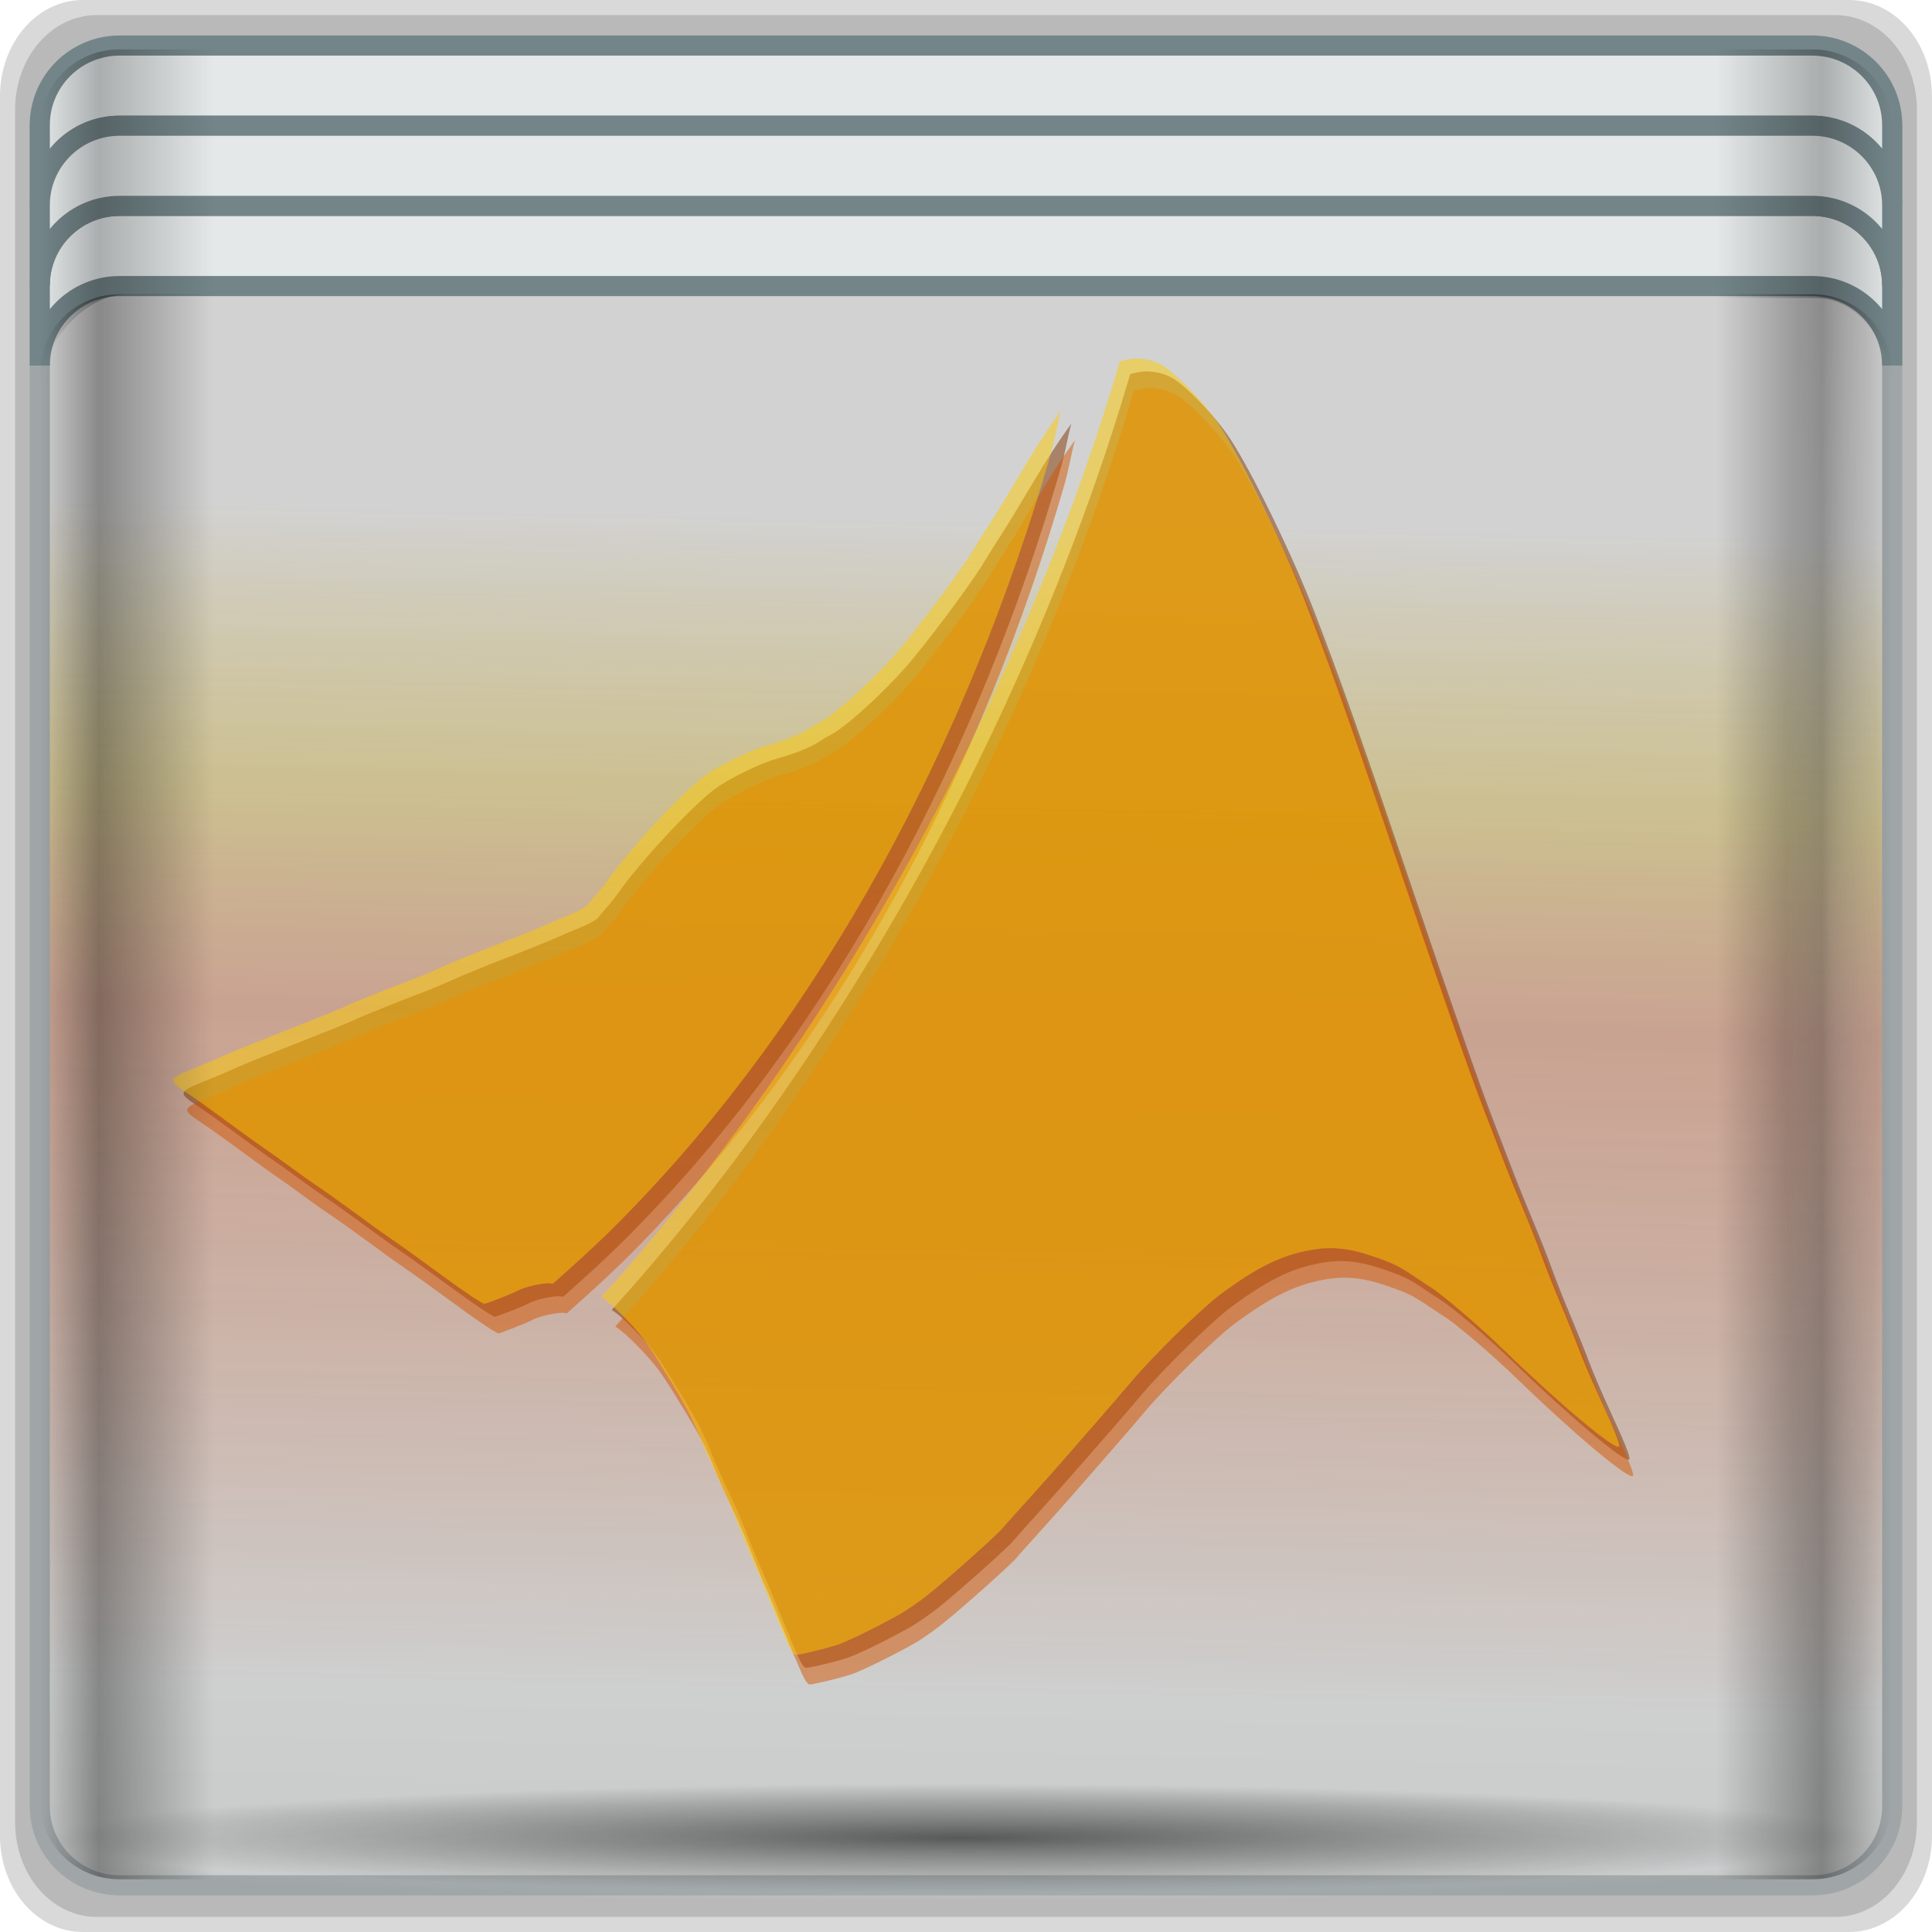
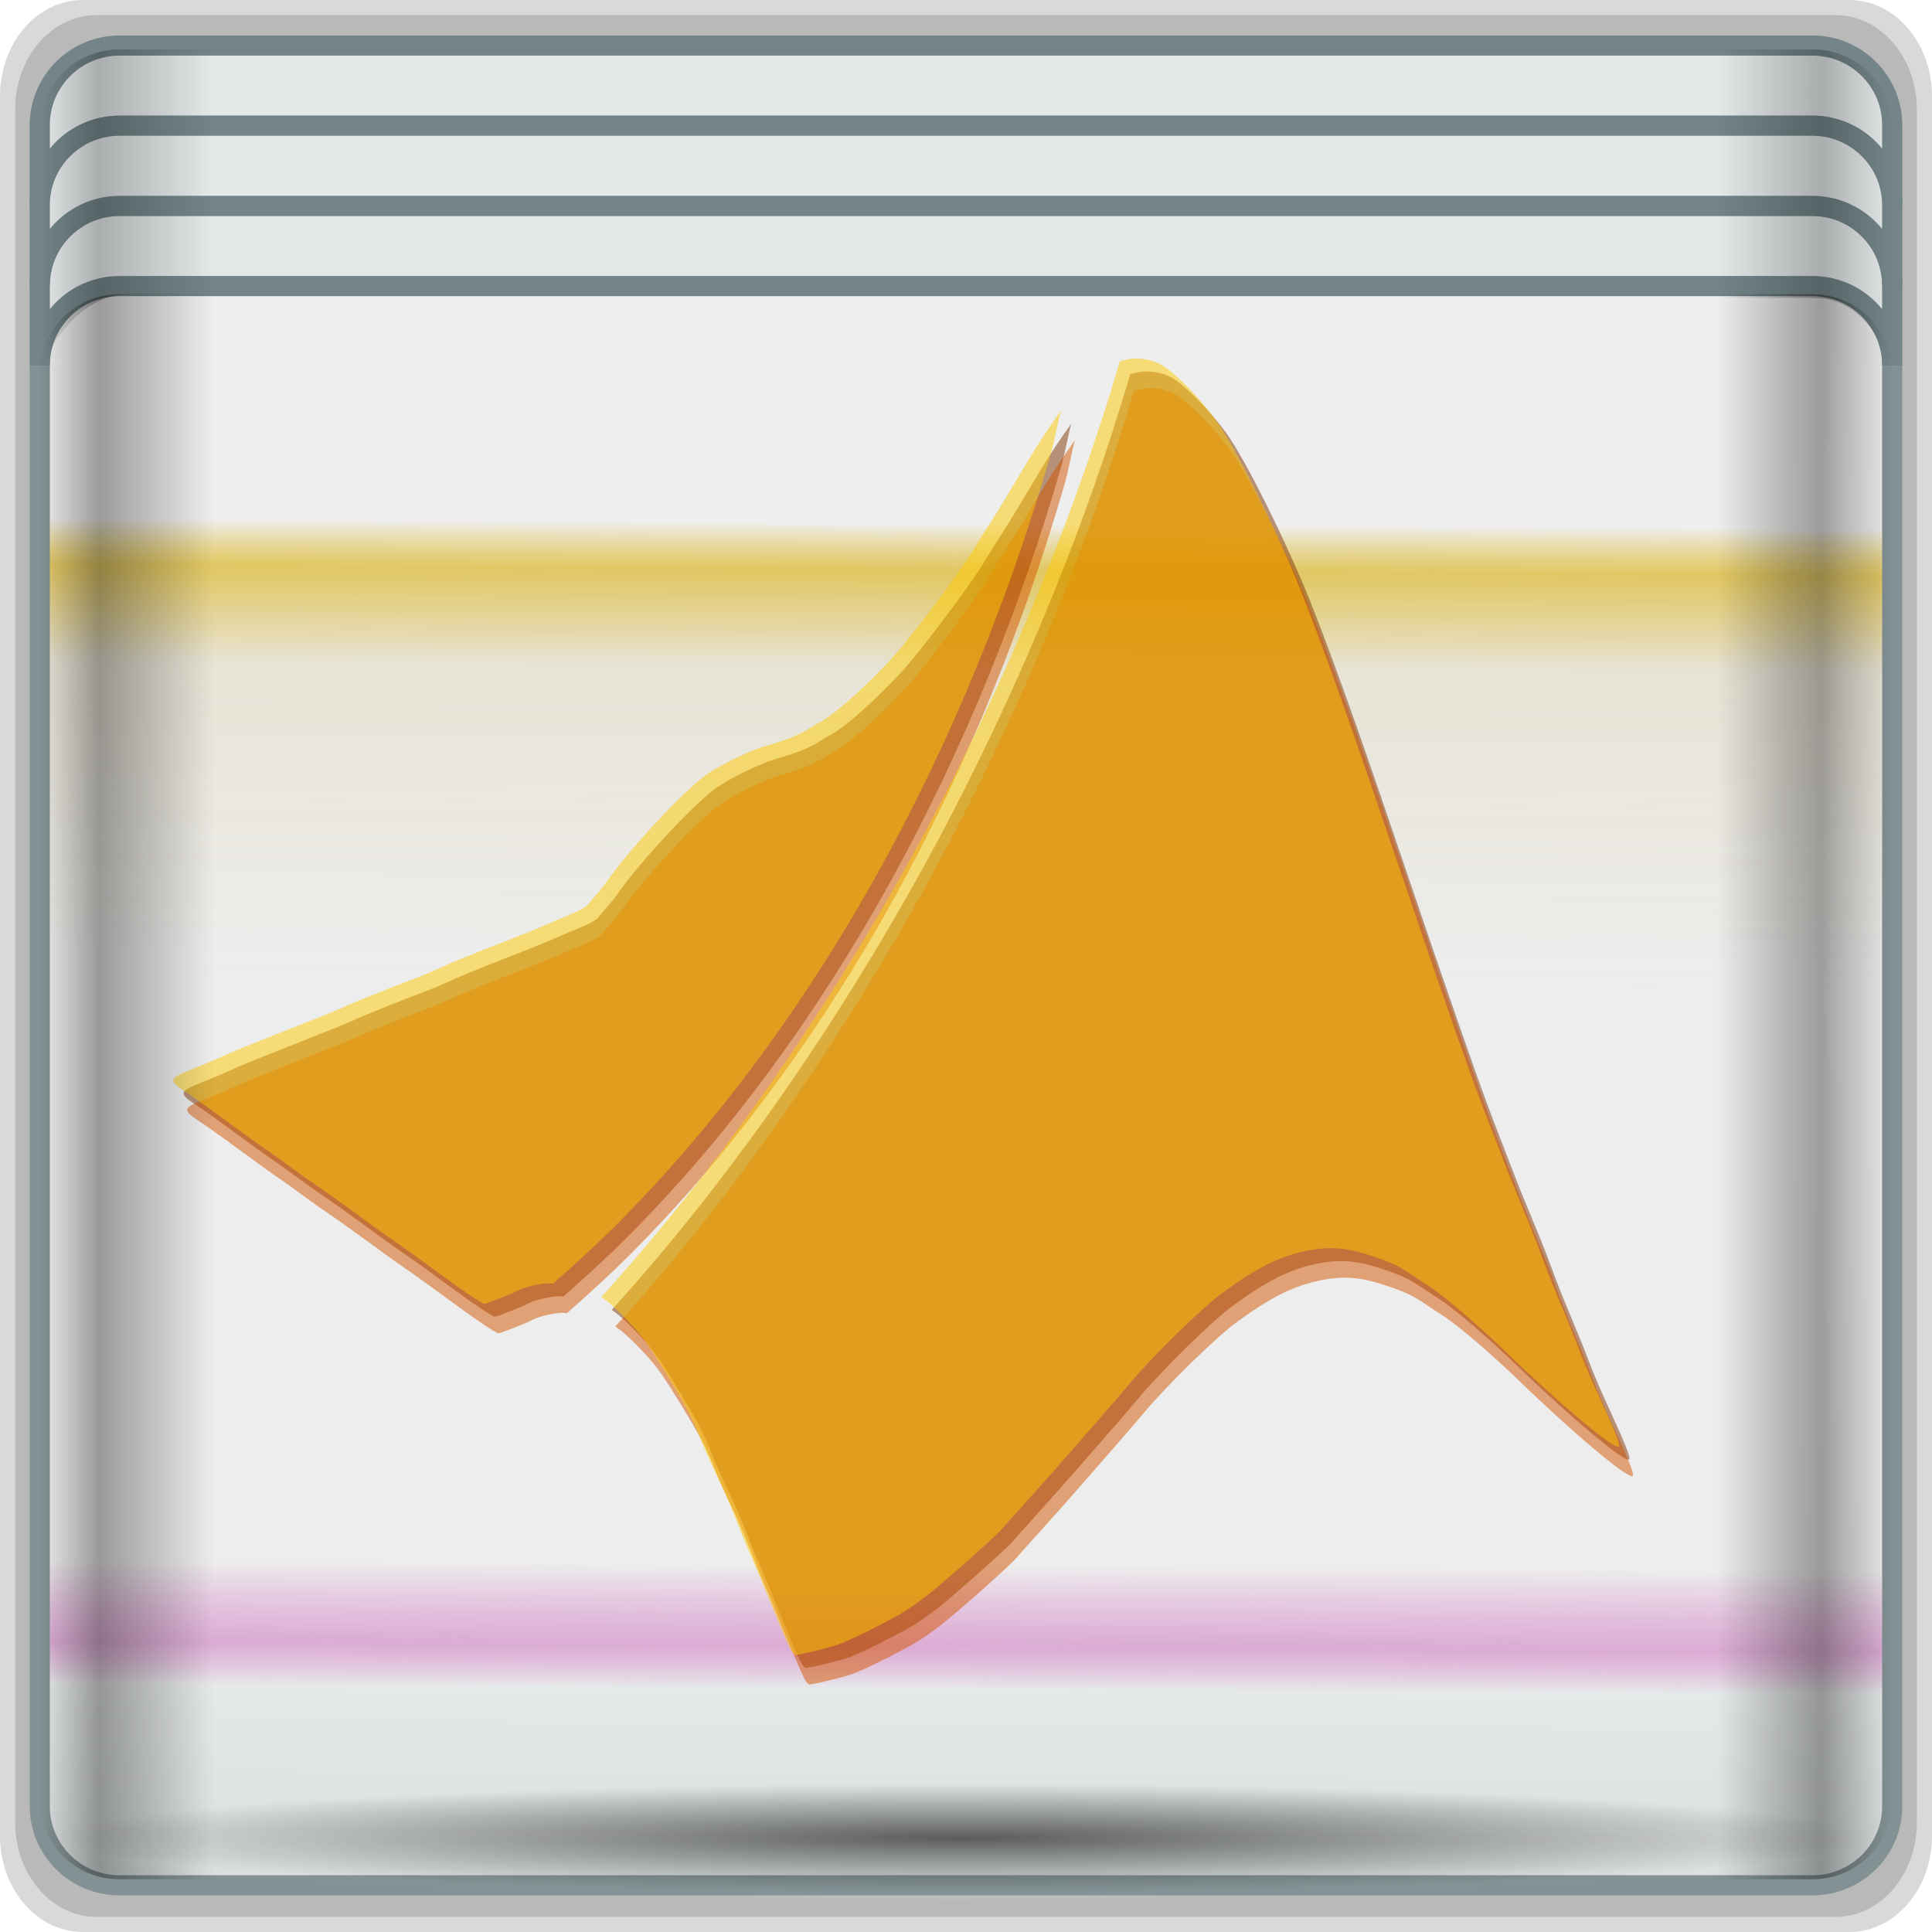
<svg xmlns="http://www.w3.org/2000/svg" xmlns:xlink="http://www.w3.org/1999/xlink" width="96" height="96" id="svg6391" version="1.1">
  <defs id="defs6393">
    <linearGradient id="linearGradient4009">
      <stop style="stop-color:#e3e9e9;stop-opacity:1;" offset="0" id="stop4011" />
      <stop id="stop4019" offset="0.128" style="stop-color:#f4f8f8;stop-opacity:1;" />
-       <stop style="stop-color:#ff5b12;stop-opacity:0.655" offset="0.553" id="stop4013" />
-       <stop style="stop-color:#ffd124;stop-opacity:0.766" offset="0.689" id="stop4015" />
+       <stop style="stop-color:#ff9ff0;stop-opacity:0.655" offset="0.155" id="stop4013" />
+       <stop id="stop1051" offset="0.206" style="stop-color:#ffffff;stop-opacity:0.969" />
+       <stop id="stop1049" offset="0.572" style="stop-color:#ffffff;stop-opacity:0.986" />
+       <stop style="stop-color:#fff9e5;stop-opacity:0.871" offset="0.777" id="stop1053" />
+       <stop style="stop-color:#ffd124;stop-opacity:0.766" offset="0.838" id="stop4015" />
      <stop id="stop4021" offset="0.868" style="stop-color:#ffffff;stop-opacity:1" />
      <stop style="stop-color:#ffffff;stop-opacity:1;" offset="1" id="stop4017" />
    </linearGradient>
    <linearGradient id="linearGradient943">
      <stop id="stop945" offset="0" style="stop-color:#e9871d;stop-opacity:1" />
      <stop id="stop947" offset="1" style="stop-color:#fcd250;stop-opacity:1" />
    </linearGradient>
    <style type="text/css" id="style874">
    .fil0 {fill:#1F1A17}
   </style>
    <linearGradient gradientUnits="userSpaceOnUse" y2="1007.411" x2="25.388" y1="1049.505" x1="25.388" id="linearGradient7270" xlink:href="#linearGradient943" gradientTransform="translate(456,-398.8571)" />
    <style id="style874-7-0" type="text/css">
    .fil0 {fill:#1F1A17}
   </style>
    <style id="style1246-8-2" type="text/css"> .fil0 {fill:#1F1A17} </style>
    <style id="style1115-0-9" type="text/css"> .fil0 {fill:#1F1A17} </style>
    <style type="text/css" id="style1246-7-7"> .fil0 {fill:#1F1A17} </style>
    <style type="text/css" id="style1115-2-1"> .fil0 {fill:#1F1A17} </style>
    <style id="style1246-4-4" type="text/css"> .fil0 {fill:#1F1A17} </style>
    <style id="style1115-1-6" type="text/css"> .fil0 {fill:#1F1A17} </style>
    <style type="text/css" id="style1246-86"> .fil0 {fill:#1F1A17} </style>
    <style type="text/css" id="style1115-6"> .fil0 {fill:#1F1A17} </style>
    <style type="text/css" id="style874-8">
    .fil0 {fill:#1F1A17}
   </style>
    <style id="style874-7" type="text/css">
    .fil0 {fill:#1F1A17}
   </style>
    <style id="style1246-8" type="text/css"> .fil0 {fill:#1F1A17} </style>
    <style id="style1115-0" type="text/css"> .fil0 {fill:#1F1A17} </style>
    <style type="text/css" id="style1246-7"> .fil0 {fill:#1F1A17} </style>
    <style type="text/css" id="style1115-2"> .fil0 {fill:#1F1A17} </style>
    <style id="style1246-4" type="text/css"> .fil0 {fill:#1F1A17} </style>
    <style id="style1115-1" type="text/css"> .fil0 {fill:#1F1A17} </style>
    <style type="text/css" id="style1246"> .fil0 {fill:#1F1A17} </style>
    <style type="text/css" id="style1115"> .fil0 {fill:#1F1A17} </style>
    <style type="text/css" id="style874-6">
    .fil0 {fill:#1F1A17}
   </style>
    <filter id="filter3457-4" color-interpolation-filters="sRGB" height="1.275" width="2.867" y="-0.138" x="-0.933">
      <feGaussianBlur id="feGaussianBlur3459-4" stdDeviation="0.928" />
    </filter>
    <filter id="filter3451-6" color-interpolation-filters="sRGB" height="1.271" width="3.07" y="-0.136" x="-1.035">
      <feGaussianBlur id="feGaussianBlur3453-7" stdDeviation="0.95" />
    </filter>
    <linearGradient id="linearGradient3439-1">
      <stop offset="0" style="stop-color:#3d3d3d;stop-opacity:1" id="stop3441-7" />
      <stop offset="1" style="stop-color:#ffffff;stop-opacity:1" id="stop3443-5" />
    </linearGradient>
    <linearGradient y2="106" x2="139.031" y1="106" x1="137" spreadMethod="repeat" gradientUnits="userSpaceOnUse" id="linearGradient5098" xlink:href="#linearGradient3439-1" />
    <linearGradient id="linearGradient3656">
      <stop offset="0" style="stop-color:#ffffff;stop-opacity:1" id="stop3658" />
      <stop offset="0.7" style="stop-color:#ffffff;stop-opacity:0.498" id="stop3660" />
      <stop offset="1" style="stop-color:#ffffff;stop-opacity:0" id="stop3662" />
    </linearGradient>
    <linearGradient y2="98.951" x2="148.958" y1="98.951" x1="142.958" spreadMethod="reflect" gradientTransform="translate(0.04225159,12.54944)" gradientUnits="userSpaceOnUse" id="linearGradient5096" xlink:href="#linearGradient3355-0" />
    <linearGradient id="linearGradient3647">
      <stop offset="0" style="stop-color:#000000;stop-opacity:1" id="stop3649" />
      <stop offset="0.7" style="stop-color:#000000;stop-opacity:0.498" id="stop3651" />
      <stop offset="1" style="stop-color:#000000;stop-opacity:0" id="stop3653" />
    </linearGradient>
    <linearGradient y2="98.951" x2="148.958" y1="98.951" x1="142.958" spreadMethod="reflect" gradientTransform="translate(0.04225159,11.54944)" gradientUnits="userSpaceOnUse" id="linearGradient5094" xlink:href="#linearGradient3339-2" />
    <linearGradient id="linearGradient3638">
      <stop offset="0" style="stop-color:#ffffff;stop-opacity:1" id="stop3640" />
      <stop offset="0.7" style="stop-color:#ffffff;stop-opacity:0.498" id="stop3642" />
      <stop offset="1" style="stop-color:#ffffff;stop-opacity:0" id="stop3644" />
    </linearGradient>
    <linearGradient y2="98.951" x2="148.958" y1="98.951" x1="142.958" spreadMethod="reflect" gradientTransform="translate(0.04225159,10.54944)" gradientUnits="userSpaceOnUse" id="linearGradient5092" xlink:href="#linearGradient3355-0" />
    <linearGradient id="linearGradient3629">
      <stop offset="0" style="stop-color:#000000;stop-opacity:1" id="stop3631" />
      <stop offset="0.7" style="stop-color:#000000;stop-opacity:0.498" id="stop3633" />
      <stop offset="1" style="stop-color:#000000;stop-opacity:0" id="stop3635" />
    </linearGradient>
    <linearGradient y2="98.951" x2="148.958" y1="98.951" x1="142.958" spreadMethod="reflect" gradientTransform="translate(0.04225159,9.549439)" gradientUnits="userSpaceOnUse" id="linearGradient5090" xlink:href="#linearGradient3339-2" />
    <linearGradient id="linearGradient3620">
      <stop offset="0" style="stop-color:#ffffff;stop-opacity:1" id="stop3622" />
      <stop offset="0.7" style="stop-color:#ffffff;stop-opacity:0.498" id="stop3624" />
      <stop offset="1" style="stop-color:#ffffff;stop-opacity:0" id="stop3626" />
    </linearGradient>
    <linearGradient y2="98.951" x2="148.958" y1="98.951" x1="142.958" spreadMethod="reflect" gradientTransform="translate(0.04225159,4.549439)" gradientUnits="userSpaceOnUse" id="linearGradient5088" xlink:href="#linearGradient3355-0" />
    <linearGradient id="linearGradient3611">
      <stop offset="0" style="stop-color:#000000;stop-opacity:1" id="stop3613" />
      <stop offset="0.7" style="stop-color:#000000;stop-opacity:0.498" id="stop3615" />
      <stop offset="1" style="stop-color:#000000;stop-opacity:0" id="stop3617" />
    </linearGradient>
    <linearGradient y2="98.951" x2="148.958" y1="98.951" x1="142.958" spreadMethod="reflect" gradientTransform="translate(0.04225159,3.549439)" gradientUnits="userSpaceOnUse" id="linearGradient5086" xlink:href="#linearGradient3339-2" />
    <linearGradient id="linearGradient3355-0">
      <stop offset="0" style="stop-color:#ffffff;stop-opacity:1" id="stop3357-2" />
      <stop offset="0.7" style="stop-color:#ffffff;stop-opacity:0.498" id="stop3359-3" />
      <stop offset="1" style="stop-color:#ffffff;stop-opacity:0" id="stop3361-2" />
    </linearGradient>
    <linearGradient y2="98.951" x2="148.958" y1="98.951" x1="142.958" spreadMethod="reflect" gradientTransform="translate(0.04225159,2.549439)" gradientUnits="userSpaceOnUse" id="linearGradient5084" xlink:href="#linearGradient3355-0" />
    <linearGradient id="linearGradient3597">
      <stop offset="0" style="stop-color:#000000;stop-opacity:1" id="stop3599" />
      <stop offset="0.7" style="stop-color:#000000;stop-opacity:0.498" id="stop3601" />
      <stop offset="1" style="stop-color:#000000;stop-opacity:0" id="stop3603" />
    </linearGradient>
    <linearGradient y2="98.951" x2="148.958" y1="98.951" x1="142.958" spreadMethod="reflect" gradientTransform="translate(0.04225159,1.549439)" gradientUnits="userSpaceOnUse" id="linearGradient5082" xlink:href="#linearGradient3339-2" />
    <linearGradient id="linearGradient3461-9">
      <stop offset="0" style="stop-color:#444542;stop-opacity:1" id="stop3463-4" />
      <stop offset="1" style="stop-color:#71746e;stop-opacity:1" id="stop3465-7" />
    </linearGradient>
    <linearGradient y2="106" x2="150" y1="106" x1="136" gradientUnits="userSpaceOnUse" id="linearGradient5080" xlink:href="#linearGradient3461-9" />
    <linearGradient id="linearGradient3401-7">
      <stop offset="0" style="stop-color:#404040;stop-opacity:1" id="stop3403-8" />
      <stop offset="0.2" style="stop-color:#808080;stop-opacity:1" id="stop3447-8" />
      <stop offset="0.7" style="stop-color:#efefef;stop-opacity:1" id="stop3410-7" />
      <stop offset="1" style="stop-color:#dcdcdc;stop-opacity:1" id="stop3405-0" />
    </linearGradient>
    <linearGradient y2="106" x2="150" y1="106" x1="136" gradientUnits="userSpaceOnUse" id="linearGradient5078" xlink:href="#linearGradient3401-7" />
    <filter id="filter3390-7" color-interpolation-filters="sRGB" height="1.299" width="2.22" y="-0.149" x="-0.61">
      <feGaussianBlur id="feGaussianBlur3392-3" stdDeviation="0.778" />
    </filter>
    <filter id="filter3382-9" color-interpolation-filters="sRGB" height="1.227" width="1.863" y="-0.114" x="-0.432">
      <feGaussianBlur id="feGaussianBlur3384-8" stdDeviation="0.739" />
    </filter>
    <linearGradient id="linearGradient3576">
      <stop offset="0" style="stop-color:#ffffff;stop-opacity:1" id="stop3578" />
      <stop offset="1" style="stop-color:#ffffff;stop-opacity:0" id="stop3580" />
    </linearGradient>
    <linearGradient y2="66" x2="146.076" y1="118.94" x1="146.106" gradientTransform="matrix(1,0,0,1.265352,-29.85843,-54.36417)" gradientUnits="userSpaceOnUse" id="linearGradient5076" xlink:href="#linearGradient5452-4" />
    <linearGradient id="linearGradient5452-4">
      <stop offset="0" style="stop-color:#ffffff;stop-opacity:1" id="stop5454-1" />
      <stop offset="1" style="stop-color:#ffffff;stop-opacity:0" id="stop5456-6" />
    </linearGradient>
    <linearGradient y2="66" x2="146.076" y1="118.94" x1="146.106" gradientTransform="matrix(1,0,0,1.265352,-23.73343,-54.36417)" gradientUnits="userSpaceOnUse" id="linearGradient5074" xlink:href="#linearGradient5452-4" />
    <linearGradient id="linearGradient3308-9">
      <stop offset="0" style="stop-color:#da8539;stop-opacity:1" id="stop3310-8" />
      <stop offset="1" style="stop-color:#fadfc7;stop-opacity:1" id="stop3312-9" />
    </linearGradient>
    <linearGradient y2="17.043" x2="148.995" y1="17.043" x1="136.988" gradientTransform="translate(-23.73343,0)" gradientUnits="userSpaceOnUse" id="linearGradient5072" xlink:href="#linearGradient3308-9" />
    <linearGradient id="linearGradient3394-6">
      <stop offset="0" style="stop-color:#000000;stop-opacity:1" id="stop3396-8" />
      <stop offset="0.5" style="stop-color:#7d7d7d;stop-opacity:1" id="stop3402-0" />
      <stop offset="1" style="stop-color:#000000;stop-opacity:1" id="stop3398-9" />
    </linearGradient>
    <linearGradient y2="4.922" x2="144.813" y1="4.922" x1="141.25" gradientTransform="translate(-23.73343,0)" gradientUnits="userSpaceOnUse" id="linearGradient5070" xlink:href="#linearGradient3394-6" />
    <linearGradient id="linearGradient3254-4">
      <stop offset="0" style="stop-color:#000000;stop-opacity:1" id="stop3256-9" />
      <stop offset="0.066" style="stop-color:#000000;stop-opacity:1" id="stop3266-8" />
      <stop offset="0.07" style="stop-color:#ad5f1b;stop-opacity:1" id="stop3264-3" />
      <stop offset="0.191" style="stop-color:#ad601a;stop-opacity:1" id="stop3268-1" />
      <stop offset="0.21" style="stop-color:#785800;stop-opacity:1" id="stop3262-3" />
      <stop offset="1" style="stop-color:#785700;stop-opacity:1" id="stop3258-8" />
    </linearGradient>
    <linearGradient y2="120.018" x2="143" y1="2.4000001e-06" x1="143" gradientTransform="translate(-23.73343,0)" gradientUnits="userSpaceOnUse" id="linearGradient5068" xlink:href="#linearGradient3254-4" />
    <linearGradient id="linearGradient3278-0">
      <stop offset="0" style="stop-color:#945a00;stop-opacity:1" id="stop3280-0" />
      <stop offset="0.25" style="stop-color:#e28e0a;stop-opacity:1" id="stop3290-9" />
      <stop offset="0.3" style="stop-color:#ffba14;stop-opacity:1" id="stop3286-5" />
      <stop offset="0.7" style="stop-color:#f3ac00;stop-opacity:1" id="stop3288-5" />
      <stop offset="0.75" style="stop-color:#ffd314;stop-opacity:1" id="stop3292-1" />
      <stop offset="1" style="stop-color:#ffed94;stop-opacity:1" id="stop3282-6" />
    </linearGradient>
    <linearGradient y2="60" x2="150" y1="60" x1="136" gradientTransform="translate(-23.73343,0)" gradientUnits="userSpaceOnUse" id="linearGradient5066" xlink:href="#linearGradient3278-0" />
    <linearGradient id="linearGradient3339-2">
      <stop offset="0" style="stop-color:#000000;stop-opacity:1" id="stop3341-8" />
      <stop offset="0.7" style="stop-color:#000000;stop-opacity:0.498" id="stop3347-1" />
      <stop offset="1" style="stop-color:#000000;stop-opacity:0" id="stop3343-5" />
    </linearGradient>
    <linearGradient y2="116.469" x2="148.531" y1="116.469" x1="137.406" gradientTransform="matrix(1.089382,0,0,1,-13.27594,0)" gradientUnits="userSpaceOnUse" id="linearGradient5064" xlink:href="#linearGradient3339-2" />
    <filter id="filter3509-7" color-interpolation-filters="sRGB" height="1.353" width="1.367" y="-0.177" x="-0.183">
      <feGaussianBlur id="feGaussianBlur3511-1" stdDeviation="0.659" />
    </filter>
    <filter id="filter3495-6" color-interpolation-filters="sRGB" height="1.333" width="1.857" y="-0.167" x="-0.429">
      <feGaussianBlur id="feGaussianBlur3497-5" stdDeviation="0.552" />
    </filter>
    <linearGradient id="linearGradient3485-8">
      <stop offset="0" style="stop-color:#e6605b;stop-opacity:1" id="stop3487-3" />
      <stop offset="1" style="stop-color:#f08682;stop-opacity:1" id="stop3489-2" />
    </linearGradient>
    <linearGradient y2="115.494" x2="149.53" y1="115.494" x1="136.414" gradientUnits="userSpaceOnUse" id="linearGradient5062" xlink:href="#linearGradient3485-8" />
    <radialGradient gradientUnits="userSpaceOnUse" gradientTransform="matrix(-0.665946,-0.746,1.576705,-1.407507,-11.83633,84.03178)" r="13.973" fy="30.133" fx="27.74" cy="30.133" cx="27.74" id="radialGradient4126" xlink:href="#linearGradient4120" />
    <radialGradient r="9.172" fy="36.633" fx="65.546" cy="36.633" cx="65.546" gradientTransform="matrix(1,0,0,0.8692227,0,4.790702)" gradientUnits="userSpaceOnUse" id="radialGradient7855" xlink:href="#linearGradient4279" />
    <linearGradient y2="11.141" x2="93.5" y1="11.141" x1="2.5" gradientTransform="matrix(1.011405,0,0,1.004493,19.20862,-10.22327)" gradientUnits="userSpaceOnUse" id="linearGradient7853" xlink:href="#linearGradient4160" />
    <radialGradient r="41.47" fy="55.411" fx="47.699" cy="55.411" cx="47.699" gradientTransform="matrix(1.089497,0,0,0.06510907,15.65856,77.74657)" gradientUnits="userSpaceOnUse" id="radialGradient7851" xlink:href="#linearGradient4348" />
    <linearGradient y2="22.252" x2="48.641" y1="22.252" x1="47.057" gradientTransform="matrix(1.012151,0,0,0.9957729,19.44561,22.15938)" gradientUnits="userSpaceOnUse" id="linearGradient7849" xlink:href="#linearGradient13484" />
    <linearGradient y2="54.297" x2="93.5" y1="54.297" x1="2.5" gradientTransform="matrix(1.011405,0,0,1.004493,19.20863,-10.51985)" gradientUnits="userSpaceOnUse" id="linearGradient7847" xlink:href="#linearGradient4160" />
    <radialGradient r="17.263" fy="10.819" fx="34.164" cy="10.819" cx="34.164" gradientTransform="matrix(0.00672567,-1.421942,1.803984,0.00819533,34.3199,78.34967)" gradientUnits="userSpaceOnUse" id="radialGradient7845" xlink:href="#linearGradient13492" />
    <radialGradient r="1.625" fy="21.099" fx="52.474" cy="21.099" cx="52.474" gradientTransform="matrix(2.618672,1.480931,-1.001313,1.770583,-63.81232,-93.96911)" gradientUnits="userSpaceOnUse" id="radialGradient7843" xlink:href="#linearGradient4535" />
    <radialGradient r="9.172" fy="36.633" fx="65.546" cy="36.633" cx="65.546" gradientTransform="matrix(1,0,0,0.8692227,0,4.790702)" gradientUnits="userSpaceOnUse" id="radialGradient7841" xlink:href="#linearGradient4279" />
    <radialGradient r="9.172" fy="36.633" fx="65.546" cy="36.633" cx="65.546" gradientTransform="matrix(1,0,0,0.8692227,0,4.790702)" gradientUnits="userSpaceOnUse" id="radialGradient7839" xlink:href="#linearGradient4279" />
    <linearGradient y2="39.685" x2="66.664" y1="18.621" x1="67.031" gradientTransform="matrix(1.026967,0,0,0.9741402,60.36696,-42.12989)" gradientUnits="userSpaceOnUse" id="linearGradient7837" xlink:href="#linearGradient4265" />
-     <linearGradient y2="17.045" x2="47.585" y1="-62.793" x1="45.866" spreadMethod="reflect" gradientTransform="matrix(1.000494,0,0,0.9914973,19.73234,-22.22779)" gradientUnits="userSpaceOnUse" id="linearGradient7835" xlink:href="#linearGradient4009" />
+     <linearGradient y2="16.684" x2="46.514" y1="-62.252" x1="46.045" spreadMethod="reflect" gradientTransform="matrix(1.000494,0,0,0.9914973,19.73234,-22.22779)" gradientUnits="userSpaceOnUse" id="linearGradient7835" xlink:href="#linearGradient4009" />
    <radialGradient r="43.199" fy="44.893" fx="13.948" cy="44.893" cx="13.948" gradientTransform="matrix(1.035917,0,0,0.05223045,21.82265,-113.1035)" gradientUnits="userSpaceOnUse" id="radialGradient7833" xlink:href="#linearGradient4133" />
    <radialGradient r="43.199" fy="44.893" fx="13.948" cy="44.893" cx="13.948" gradientTransform="matrix(1.035392,0,0,0.05736347,52.78339,79.46773)" gradientUnits="userSpaceOnUse" id="radialGradient7831" xlink:href="#linearGradient4133" />
    <radialGradient r="43.199" fy="44.893" fx="13.948" cy="44.893" cx="13.948" gradientTransform="matrix(1.035392,0,0,0.05736347,52.78339,79.46773)" gradientUnits="userSpaceOnUse" id="radialGradient6924" xlink:href="#linearGradient4133" />
    <linearGradient id="linearGradient4133">
      <stop id="stop4135" offset="0" style="stop-color:#ffffff;stop-opacity:1;" />
      <stop id="stop4137" offset="1" style="stop-color:#ffffff;stop-opacity:0;" />
    </linearGradient>
    <radialGradient r="43.199" fy="44.893" fx="13.948" cy="44.893" cx="13.948" gradientTransform="matrix(1.035917,0,0,0.05223045,21.82265,-113.1035)" gradientUnits="userSpaceOnUse" id="radialGradient6926" xlink:href="#linearGradient4133" />
    <linearGradient id="linearGradient4135">
      <stop id="stop4137-6" offset="0" style="stop-color:#e3e9e9;stop-opacity:1;" />
      <stop id="stop4139" offset="0.22" style="stop-color:#6c8d8d;stop-opacity:1;" />
      <stop id="stop4141" offset="0.479" style="stop-color:#9a79a5;stop-opacity:1;" />
      <stop id="stop4143" offset="1" style="stop-color:#ffffff;stop-opacity:1;" />
    </linearGradient>
    <linearGradient y2="23.168" x2="27.952" y1="-69.457" x1="53.898" spreadMethod="reflect" gradientTransform="matrix(1.000494,0,0,0.9914973,19.73234,-22.22779)" gradientUnits="userSpaceOnUse" id="linearGradient6928" xlink:href="#linearGradient4135" />
    <linearGradient id="linearGradient4535">
      <stop id="stop4537" offset="0" style="stop-color:#faff14;stop-opacity:1;" />
      <stop style="stop-color:#ffd614;stop-opacity:0.943;" offset="0.5" id="stop4551" />
      <stop id="stop4539" offset="1" style="stop-color:#faff14;stop-opacity:0.42;" />
    </linearGradient>
    <radialGradient r="1.625" fy="21.099" fx="52.474" cy="21.099" cx="52.474" gradientTransform="matrix(2.618672,1.480931,-1.001313,1.770583,-63.81232,-93.96911)" gradientUnits="userSpaceOnUse" id="radialGradient6936" xlink:href="#linearGradient4535" />
    <radialGradient r="9.172" fy="36.633" fx="65.546" cy="36.633" cx="65.546" gradientTransform="matrix(1,0,0,0.8692227,0,4.790702)" gradientUnits="userSpaceOnUse" id="radialGradient6934" xlink:href="#linearGradient4279" />
    <radialGradient r="9.172" fy="36.633" fx="65.546" cy="36.633" cx="65.546" gradientTransform="matrix(1,0,0,0.8692227,0,4.790702)" gradientUnits="userSpaceOnUse" id="radialGradient6932" xlink:href="#linearGradient4279" />
    <linearGradient id="linearGradient4265">
      <stop id="stop4267" offset="0" style="stop-color:#0072b6;stop-opacity:1;" />
      <stop style="stop-color:#09e4a4;stop-opacity:1;" offset="0.511" id="stop4273" />
      <stop id="stop4269" offset="1" style="stop-color:#0a8d00;stop-opacity:1;" />
    </linearGradient>
    <linearGradient y2="39.685" x2="66.664" y1="18.621" x1="67.031" gradientTransform="matrix(1.026967,0,0,0.9741402,60.36696,-42.12989)" gradientUnits="userSpaceOnUse" id="linearGradient6930" xlink:href="#linearGradient4265" />
    <linearGradient id="linearGradient13492">
      <stop id="stop13494" offset="0" style="stop-color:#516467;stop-opacity:1;" />
      <stop id="stop13496" offset="1" style="stop-color:#516467;stop-opacity:0;" />
    </linearGradient>
    <radialGradient r="17.263" fy="10.819" fx="34.164" cy="10.819" cx="34.164" gradientTransform="matrix(0.00672567,-1.421942,1.803984,0.00819533,34.3199,78.34967)" gradientUnits="userSpaceOnUse" id="radialGradient6938" xlink:href="#linearGradient13492" />
    <linearGradient id="linearGradient7513">
      <stop style="stop-color:#000000;stop-opacity:0;" offset="0" id="stop7515" />
      <stop id="stop7517" offset="0.032" style="stop-color:#000000;stop-opacity:0.965;" />
      <stop id="stop7519" offset="0.094" style="stop-color:#000000;stop-opacity:0;" />
      <stop id="stop7521" offset="0.496" style="stop-color:#000000;stop-opacity:0;" />
      <stop id="stop7523" offset="0.905" style="stop-color:#000000;stop-opacity:0;" />
      <stop style="stop-color:#000000;stop-opacity:0.988;" offset="0.962" id="stop7525" />
      <stop style="stop-color:#000000;stop-opacity:0;" offset="1" id="stop7527" />
    </linearGradient>
    <linearGradient y2="54.297" x2="93.5" y1="54.297" x1="2.5" gradientTransform="matrix(1.011405,0,0,1.004493,19.20863,-10.51984)" gradientUnits="userSpaceOnUse" id="linearGradient6940" xlink:href="#linearGradient4160" />
    <linearGradient id="linearGradient13484">
      <stop id="stop13486" offset="0" style="stop-color:#849699;stop-opacity:1" />
      <stop id="stop13488" offset="1" style="stop-color:#b9e0e4;stop-opacity:0.207;" />
    </linearGradient>
    <linearGradient y2="22.252" x2="48.641" y1="22.252" x1="47.057" gradientTransform="matrix(1.078262,0,0,0.9957729,13.28421,22.15938)" gradientUnits="userSpaceOnUse" id="linearGradient6942" xlink:href="#linearGradient13484" />
    <linearGradient id="linearGradient4348">
      <stop id="stop4350" offset="0" style="stop-color:#000000;stop-opacity:1;" />
      <stop id="stop4352" offset="1" style="stop-color:#000000;stop-opacity:0;" />
    </linearGradient>
    <radialGradient r="41.47" fy="55.411" fx="47.699" cy="55.411" cx="47.699" gradientTransform="matrix(1.089497,0,0,0.06510907,15.65856,77.74657)" gradientUnits="userSpaceOnUse" id="radialGradient6944" xlink:href="#linearGradient4348" />
    <linearGradient id="linearGradient4160">
      <stop style="stop-color:#000000;stop-opacity:0;" offset="0" id="stop4170" />
      <stop id="stop4186" offset="0.032" style="stop-color:#000000;stop-opacity:0.965;" />
      <stop id="stop4182" offset="0.094" style="stop-color:#000000;stop-opacity:0;" />
      <stop id="stop4180" offset="0.496" style="stop-color:#000000;stop-opacity:0;" />
      <stop id="stop4178" offset="0.905" style="stop-color:#000000;stop-opacity:0;" />
      <stop style="stop-color:#000000;stop-opacity:0.988;" offset="0.962" id="stop4184" />
      <stop style="stop-color:#000000;stop-opacity:0;" offset="1" id="stop4168" />
    </linearGradient>
    <linearGradient y2="11.141" x2="93.5" y1="11.141" x1="2.5" gradientTransform="matrix(1.011405,0,0,1.004493,19.20862,-10.22327)" gradientUnits="userSpaceOnUse" id="linearGradient6946" xlink:href="#linearGradient4160" />
    <linearGradient id="linearGradient4279">
      <stop id="stop4281" offset="0" style="stop-color:#ffffff;stop-opacity:1;" />
      <stop id="stop4283" offset="1" style="stop-color:#ffffff;stop-opacity:0;" />
    </linearGradient>
    <radialGradient r="9.172" fy="36.633" fx="65.546" cy="36.633" cx="65.546" gradientTransform="matrix(1,0,0,0.8692227,0,4.790702)" gradientUnits="userSpaceOnUse" id="radialGradient6948" xlink:href="#linearGradient4279" />
    <linearGradient id="linearGradient4120">
      <stop id="stop4122" offset="0" style="stop-color:#ffffff;stop-opacity:1;" />
      <stop id="stop4124" offset="1" style="stop-color:#ffffff;stop-opacity:0;" />
    </linearGradient>
  </defs>
  <g id="layer1" transform="translate(-481.7143,-483.2193)">
    <path style="fill:#000000" d="" id="path906" />
    <path id="path906-4" d="" style="font-size:7.5px;font-style:normal;font-variant:normal;font-weight:bold;font-stretch:normal;line-height:125%;letter-spacing:0px;word-spacing:0px;fill:#000000;fill-opacity:1;stroke:none;font-family:Impact;-inkscape-font-specification:Impact Bold" />
    <path id="path906-0" d="" style="font-size:7.5px;font-style:normal;font-variant:normal;font-weight:bold;font-stretch:normal;line-height:125%;letter-spacing:0px;word-spacing:0px;fill:#000000;fill-opacity:1;stroke:none;font-family:Impact;-inkscape-font-specification:Impact Bold" />
    <path style="fill:#000000" d="" id="path906-9" />
    <g transform="translate(481.7143,515.2193)" id="layer1-8">
      <g transform="translate(-19.75608,-22.02098)" id="g7804">
        <path style="opacity:0.15;fill:#000000;fill-opacity:1;stroke:none" d="m 23.877,-9.979 c -2.288,0 -4.121,2.133 -4.121,4.783 l 0,86.434 c 0,2.649 1.833,4.783 4.121,4.783 l 87.758,0 c 2.288,0 4.121,-2.133 4.121,-4.783 l 0,-86.434 c 0,-2.649 -1.833,-4.783 -4.121,-4.783 l -87.758,0 z" id="path4992" />
        <path id="path4994" d="m 24.563,-9.229 c -2.252,0 -4.056,2.1 -4.056,4.708 l 0,85.084 c 0,2.608 1.805,4.708 4.056,4.708 l 86.387,0 c 2.252,0 4.056,-2.1 4.056,-4.708 l 0,-85.084 c 0,-2.608 -1.805,-4.708 -4.056,-4.708 l -86.387,0 z" style="opacity:0.15;fill:#000000;fill-opacity:1;stroke:none" />
        <rect style="opacity:0.55;fill:url(#radialGradient7831);fill-opacity:1;stroke:none" id="rect4131" width="89.456" height="4.956" x="22.497" y="79.565" rx="0" ry="4.956" />
        <rect ry="4.513" rx="0" y="-113.015" x="-8.479" height="4.513" width="89.502" id="rect4141" style="opacity:0.55;fill:url(#radialGradient7833);fill-opacity:1;stroke:none" transform="matrix(0,1,-1,0,0,0)" />
        <path style="opacity:0;fill:#000000;fill-opacity:1;stroke:none" d="m 25.403,-8.026 c -2.208,0 -3.982,1.763 -3.982,3.955 l 0,12.054 c 0,-2.192 1.775,-3.955 3.982,-3.955 l 84.705,0 c 2.208,0 3.982,1.763 3.982,3.955 l 0,-12.054 c 0,-2.192 -1.775,-3.955 -3.982,-3.955 l -84.705,0 z" id="rect4080" />
-         <rect transform="scale(1,-1)" style="fill:url(#linearGradient7835);fill-opacity:1;stroke:#738589;stroke-width:1;stroke-miterlimit:4;stroke-opacity:1;stroke-dasharray:none;opacity:0.357" id="rect4133" width="92.045" height="91.218" x="21.733" y="-83.701" rx="3.959" ry="3.923" />
+         <rect transform="scale(1,-1)" style="fill:url(#linearGradient7835);fill-opacity:1;stroke:#738589;stroke-width:1;stroke-miterlimit:4;stroke-opacity:1;stroke-dasharray:none;opacity:0.761" id="rect4133" width="92.045" height="91.218" x="21.733" y="-83.701" rx="3.959" ry="3.923" />
        <path style="fill:#e4e8e8;fill-opacity:1;stroke:#738589;stroke-width:1;stroke-miterlimit:4;stroke-opacity:1;stroke-dasharray:none" d="m 25.704,-7.716 c -2.193,0 -3.971,1.769 -3.971,3.953 l 0,3.984 c 0,-2.183 1.777,-3.953 3.971,-3.953 l 84.103,0 c 2.193,0 3.971,1.769 3.971,3.953 l 0,-3.984 c 0,-2.183 -1.777,-3.953 -3.971,-3.953 l -84.103,0 z" id="path4058" />
        <path id="path4060" d="m 25.704,0.251 c -2.193,0 -3.971,1.769 -3.971,3.953 l 0,3.984 c 0,-2.183 1.777,-3.953 3.971,-3.953 l 84.103,0 c 2.193,0 3.971,1.769 3.971,3.953 l 0,-3.984 c 0,-2.183 -1.777,-3.953 -3.971,-3.953 l -84.103,0 z" style="fill:#e4e8e8;fill-opacity:1;stroke:#738589;stroke-width:1;stroke-miterlimit:4;stroke-opacity:1;stroke-dasharray:none" />
        <path style="fill:#e4e8e8;fill-opacity:1;stroke:#738589;stroke-width:1;stroke-miterlimit:4;stroke-opacity:1;stroke-dasharray:none" d="m 25.704,-3.733 c -2.193,0 -3.971,1.769 -3.971,3.953 l 0,3.984 c 0,-2.183 1.777,-3.953 3.971,-3.953 l 84.103,0 c 2.193,0 3.971,1.769 3.971,3.953 l 0,-3.984 c 0,-2.183 -1.777,-3.953 -3.971,-3.953 l -84.103,0 z" id="path4062" />
        <rect style="opacity:0.6;fill:url(#radialGradient7851);fill-opacity:1;stroke:none" id="rect4338" width="90.363" height="5.4" x="22.445" y="78.654" />
        <path style="opacity:0.258;fill:url(#linearGradient7853);fill-opacity:1;stroke:none" d="m 25.688,-7.524 c -2.193,0 -3.951,1.75 -3.951,3.924 l 0,13.058 c 0,-2.174 2.111,-4.806 4.304,-4.802 l 83.96,0.176 c 2.193,0.005 3.774,2.452 3.774,4.626 l 0,-13.058 c 0,-2.174 -1.758,-3.924 -3.951,-3.924 z" id="rect4358" />
        <g id="g3026" transform="matrix(1.4406,0,0,1.4406,-705.1023,-746.7122)">
          <path id="path3024" d="m 542.823,524.221 c -0.227,-0.017 -0.457,0.03 -0.675,0.091 -1.467,5.002 -3.583,10.219 -6.167,15.2 -3.332,6.386 -7.43,12.357 -11.72,17.077 0.237,0.156 0.468,0.361 0.813,0.719 0.565,0.586 0.728,0.803 1.323,1.764 0.746,1.203 1.042,1.766 1.32,2.489 0.101,0.263 0.367,0.856 0.588,1.317 0.221,0.461 0.509,1.125 0.642,1.478 0.133,0.353 0.359,0.907 0.504,1.229 0.144,0.322 0.435,1.017 0.645,1.542 0.21,0.525 0.471,1.145 0.578,1.381 0.138,0.304 0.224,0.427 0.296,0.427 0.13,-5.1e-4 0.949,-0.196 1.391,-0.333 0.332,-0.102 1.353,-0.599 2.2,-1.072 0.23,-0.129 0.668,-0.433 0.974,-0.675 0.639,-0.506 2.379,-2.058 2.56,-2.281 0.067,-0.084 0.462,-0.522 0.877,-0.981 0.415,-0.458 1.067,-1.194 1.451,-1.636 0.384,-0.441 0.887,-1.02 1.119,-1.283 0.231,-0.263 0.674,-0.777 0.984,-1.145 0.77,-0.915 2.437,-2.546 3.114,-3.047 1.235,-0.912 2.038,-1.312 3.03,-1.502 0.739,-0.141 1.345,-0.088 2.193,0.202 0.692,0.234 0.902,0.336 1.424,0.689 0.215,0.144 0.459,0.307 0.544,0.359 0.408,0.247 1.671,1.325 2.553,2.18 1.923,1.866 3.838,3.472 3.974,3.336 0.059,-0.06 -0.148,-0.573 -0.766,-1.911 -0.205,-0.445 -0.483,-1.098 -0.615,-1.451 -0.132,-0.353 -0.421,-1.07 -0.642,-1.592 -0.221,-0.522 -0.509,-1.251 -0.642,-1.619 -0.132,-0.368 -0.418,-1.097 -0.638,-1.619 -0.22,-0.522 -0.535,-1.3 -0.699,-1.73 -0.163,-0.43 -0.475,-1.234 -0.689,-1.787 -0.447,-1.155 -1.454,-4.037 -3,-8.596 -1.54,-4.541 -2.288,-6.657 -3.168,-8.935 -0.749,-1.939 -2.146,-4.811 -2.895,-5.952 -0.527,-0.802 -1.548,-1.865 -2.049,-2.133 -0.213,-0.114 -0.467,-0.182 -0.732,-0.198 z m -2.707,1.797 c -0.401,0.552 -0.867,1.26 -1.431,2.217 -0.317,0.537 -0.753,1.254 -0.971,1.592 -0.218,0.337 -0.469,0.738 -0.558,0.89 -0.358,0.615 -1.541,2.231 -2.476,3.379 -0.791,0.972 -2.292,2.366 -2.859,2.654 -0.107,0.055 -0.297,0.166 -0.42,0.249 -0.276,0.185 -0.784,0.389 -1.468,0.584 -0.578,0.165 -1.662,0.698 -2.126,1.048 -0.795,0.599 -2.575,2.515 -3.315,3.571 -0.115,0.163 -0.292,0.387 -0.393,0.497 -0.101,0.112 -0.232,0.266 -0.292,0.346 -0.068,0.089 -0.292,0.217 -0.584,0.336 -0.261,0.107 -0.701,0.294 -0.978,0.417 -0.276,0.12 -1.04,0.428 -1.7,0.682 -0.66,0.254 -1.465,0.584 -1.787,0.732 -0.322,0.148 -0.789,0.343 -1.035,0.433 -0.683,0.252 -2.138,0.839 -2.365,0.954 -0.111,0.057 -0.983,0.41 -1.935,0.783 -0.952,0.373 -1.919,0.762 -2.15,0.87 -0.23,0.108 -0.72,0.317 -1.088,0.464 -0.885,0.353 -0.889,0.39 -0.165,0.867 0.252,0.165 1.135,0.803 2.002,1.441 0.181,0.134 0.496,0.355 0.699,0.494 0.203,0.139 0.605,0.43 0.897,0.645 0.292,0.214 0.636,0.457 0.766,0.541 0.214,0.139 1.096,0.77 1.938,1.391 0.181,0.134 0.496,0.355 0.699,0.494 0.344,0.236 1.097,0.778 1.871,1.347 0.628,0.462 1.267,0.887 1.337,0.887 0.072,0 0.972,-0.352 1.142,-0.447 0.212,-0.117 0.673,-0.234 1.041,-0.262 0.059,0 0.126,0.017 0.181,0.017 0.77,-0.68 1.53,-1.369 2.254,-2.099 0.896,-0.904 1.76,-1.842 2.586,-2.815 0.827,-0.973 1.618,-1.98 2.375,-3.013 0.757,-1.033 1.478,-2.094 2.167,-3.178 0.688,-1.084 1.342,-2.189 1.962,-3.315 1.239,-2.253 2.344,-4.583 3.312,-6.953 0.968,-2.37 1.802,-4.782 2.503,-7.198 0.149,-0.515 0.226,-1.024 0.363,-1.538 z" style="fill:#803300;fill-opacity:0.498" />
          <path style="fill:#d45500;fill-opacity:0.498" d="m 542.948,524.793 c -0.227,-0.017 -0.457,0.03 -0.675,0.091 -1.467,5.002 -3.583,10.219 -6.167,15.2 -3.332,6.386 -7.43,12.357 -11.72,17.077 0.237,0.156 0.468,0.361 0.813,0.719 0.565,0.586 0.728,0.803 1.323,1.764 0.746,1.203 1.042,1.766 1.32,2.489 0.101,0.263 0.367,0.856 0.588,1.317 0.221,0.461 0.509,1.125 0.642,1.478 0.133,0.353 0.359,0.907 0.504,1.229 0.144,0.322 0.435,1.017 0.645,1.542 0.21,0.525 0.471,1.145 0.578,1.381 0.138,0.304 0.224,0.427 0.296,0.427 0.13,-5.1e-4 0.949,-0.196 1.391,-0.333 0.332,-0.102 1.353,-0.599 2.2,-1.072 0.23,-0.129 0.668,-0.433 0.974,-0.675 0.639,-0.506 2.379,-2.058 2.56,-2.281 0.067,-0.084 0.462,-0.522 0.877,-0.981 0.415,-0.458 1.067,-1.194 1.451,-1.636 0.384,-0.441 0.887,-1.02 1.119,-1.283 0.231,-0.263 0.674,-0.777 0.984,-1.145 0.77,-0.915 2.437,-2.546 3.114,-3.047 1.235,-0.912 2.038,-1.312 3.03,-1.502 0.739,-0.141 1.345,-0.088 2.193,0.202 0.692,0.234 0.902,0.336 1.424,0.689 0.215,0.144 0.459,0.307 0.544,0.359 0.408,0.247 1.671,1.325 2.553,2.18 1.923,1.866 3.838,3.472 3.974,3.336 0.059,-0.06 -0.148,-0.573 -0.766,-1.911 -0.205,-0.445 -0.483,-1.098 -0.615,-1.451 -0.132,-0.353 -0.421,-1.07 -0.642,-1.592 -0.221,-0.522 -0.509,-1.251 -0.642,-1.619 -0.132,-0.368 -0.418,-1.097 -0.638,-1.619 -0.22,-0.522 -0.535,-1.3 -0.699,-1.73 -0.163,-0.43 -0.475,-1.234 -0.689,-1.787 -0.447,-1.155 -1.454,-4.037 -3,-8.596 -1.54,-4.541 -2.288,-6.657 -3.168,-8.935 -0.749,-1.939 -2.146,-4.811 -2.895,-5.952 -0.527,-0.802 -1.548,-1.865 -2.049,-2.133 -0.213,-0.114 -0.467,-0.182 -0.732,-0.198 z m -2.707,1.797 c -0.401,0.552 -0.867,1.26 -1.431,2.217 -0.317,0.537 -0.753,1.254 -0.971,1.592 -0.218,0.337 -0.469,0.738 -0.558,0.89 -0.358,0.615 -1.541,2.231 -2.476,3.379 -0.791,0.972 -2.292,2.366 -2.859,2.654 -0.107,0.055 -0.297,0.166 -0.42,0.249 -0.276,0.185 -0.784,0.389 -1.468,0.584 -0.578,0.165 -1.662,0.698 -2.126,1.048 -0.795,0.599 -2.575,2.515 -3.315,3.571 -0.115,0.163 -0.292,0.387 -0.393,0.497 -0.101,0.112 -0.232,0.266 -0.292,0.346 -0.068,0.089 -0.292,0.217 -0.584,0.336 -0.261,0.107 -0.701,0.294 -0.978,0.417 -0.276,0.12 -1.04,0.428 -1.7,0.682 -0.66,0.254 -1.465,0.584 -1.787,0.732 -0.322,0.148 -0.789,0.343 -1.035,0.433 -0.683,0.252 -2.138,0.839 -2.365,0.954 -0.111,0.057 -0.983,0.41 -1.935,0.783 -0.952,0.373 -1.919,0.762 -2.15,0.87 -0.23,0.108 -0.72,0.317 -1.088,0.464 -0.885,0.353 -0.889,0.39 -0.165,0.867 0.252,0.165 1.135,0.803 2.002,1.441 0.181,0.134 0.496,0.355 0.699,0.494 0.203,0.139 0.605,0.43 0.897,0.645 0.292,0.214 0.636,0.457 0.766,0.541 0.214,0.139 1.096,0.77 1.938,1.391 0.181,0.134 0.496,0.355 0.699,0.494 0.344,0.236 1.097,0.778 1.871,1.347 0.628,0.462 1.267,0.887 1.337,0.887 0.072,0 0.972,-0.352 1.142,-0.447 0.212,-0.117 0.673,-0.234 1.041,-0.262 0.059,0 0.126,0.017 0.181,0.017 0.77,-0.68 1.53,-1.369 2.254,-2.099 0.896,-0.904 1.76,-1.842 2.586,-2.815 0.827,-0.973 1.618,-1.98 2.375,-3.013 0.757,-1.033 1.478,-2.094 2.167,-3.178 0.688,-1.084 1.342,-2.189 1.962,-3.315 1.239,-2.253 2.344,-4.583 3.312,-6.953 0.968,-2.37 1.802,-4.782 2.503,-7.198 0.149,-0.515 0.226,-1.024 0.363,-1.538 z" id="path3022" />
          <path id="path4722-0" d="m 542.466,523.775 c -0.227,-0.017 -0.457,0.03 -0.675,0.091 -1.467,5.002 -3.583,10.219 -6.167,15.2 -3.332,6.386 -7.43,12.357 -11.72,17.077 0.237,0.156 0.468,0.361 0.813,0.719 0.565,0.586 0.728,0.803 1.323,1.764 0.746,1.203 1.042,1.766 1.32,2.489 0.101,0.263 0.367,0.856 0.588,1.317 0.221,0.461 0.509,1.125 0.642,1.478 0.133,0.353 0.359,0.907 0.504,1.229 0.144,0.322 0.435,1.017 0.645,1.542 0.21,0.525 0.471,1.145 0.578,1.381 0.138,0.304 0.224,0.427 0.296,0.427 0.13,-5.1e-4 0.949,-0.196 1.391,-0.333 0.332,-0.102 1.353,-0.599 2.2,-1.072 0.23,-0.129 0.668,-0.433 0.974,-0.675 0.639,-0.506 2.379,-2.058 2.56,-2.281 0.067,-0.084 0.462,-0.522 0.877,-0.981 0.415,-0.458 1.067,-1.194 1.451,-1.636 0.384,-0.441 0.887,-1.02 1.119,-1.283 0.231,-0.263 0.674,-0.777 0.984,-1.145 0.77,-0.915 2.437,-2.546 3.114,-3.047 1.235,-0.912 2.038,-1.312 3.03,-1.502 0.739,-0.141 1.345,-0.088 2.193,0.202 0.692,0.234 0.902,0.336 1.424,0.689 0.215,0.144 0.459,0.307 0.544,0.359 0.408,0.247 1.671,1.325 2.553,2.18 1.923,1.866 3.838,3.472 3.974,3.336 0.059,-0.06 -0.148,-0.573 -0.766,-1.911 -0.205,-0.445 -0.483,-1.098 -0.615,-1.451 -0.132,-0.353 -0.421,-1.07 -0.642,-1.592 -0.221,-0.522 -0.509,-1.251 -0.642,-1.619 -0.132,-0.368 -0.418,-1.097 -0.638,-1.619 -0.22,-0.522 -0.535,-1.3 -0.699,-1.73 -0.163,-0.43 -0.475,-1.234 -0.689,-1.787 -0.447,-1.155 -1.454,-4.037 -3,-8.596 -1.54,-4.541 -2.288,-6.657 -3.168,-8.935 -0.749,-1.939 -2.146,-4.811 -2.895,-5.952 -0.527,-0.802 -1.548,-1.865 -2.049,-2.133 -0.213,-0.114 -0.467,-0.182 -0.732,-0.198 z m -2.707,1.797 c -0.401,0.552 -0.867,1.26 -1.431,2.217 -0.317,0.537 -0.753,1.254 -0.971,1.592 -0.218,0.337 -0.469,0.738 -0.558,0.89 -0.358,0.615 -1.541,2.231 -2.476,3.379 -0.791,0.972 -2.292,2.366 -2.859,2.654 -0.107,0.055 -0.297,0.166 -0.42,0.249 -0.276,0.185 -0.784,0.389 -1.468,0.584 -0.578,0.165 -1.662,0.698 -2.126,1.048 -0.795,0.599 -2.575,2.515 -3.315,3.571 -0.115,0.163 -0.292,0.387 -0.393,0.497 -0.101,0.112 -0.232,0.266 -0.292,0.346 -0.068,0.089 -0.292,0.217 -0.584,0.336 -0.261,0.107 -0.701,0.294 -0.978,0.417 -0.276,0.12 -1.04,0.428 -1.7,0.682 -0.66,0.254 -1.465,0.584 -1.787,0.732 -0.322,0.148 -0.789,0.343 -1.035,0.433 -0.683,0.252 -2.138,0.839 -2.365,0.954 -0.111,0.057 -0.983,0.41 -1.935,0.783 -0.952,0.373 -1.919,0.762 -2.15,0.87 -0.23,0.108 -0.72,0.317 -1.088,0.464 -0.885,0.353 -0.889,0.39 -0.165,0.867 0.252,0.165 1.135,0.803 2.002,1.441 0.181,0.134 0.496,0.355 0.699,0.494 0.203,0.139 0.605,0.43 0.897,0.645 0.292,0.214 0.636,0.457 0.766,0.541 0.214,0.139 1.096,0.77 1.938,1.391 0.181,0.134 0.496,0.355 0.699,0.494 0.344,0.236 1.097,0.778 1.871,1.347 0.628,0.462 1.267,0.887 1.337,0.887 0.072,0 0.972,-0.352 1.142,-0.447 0.212,-0.117 0.673,-0.234 1.041,-0.262 0.059,0 0.126,0.017 0.181,0.017 0.77,-0.68 1.53,-1.369 2.254,-2.099 0.896,-0.904 1.76,-1.842 2.586,-2.815 0.827,-0.973 1.618,-1.98 2.375,-3.013 0.757,-1.033 1.478,-2.094 2.167,-3.178 0.688,-1.084 1.342,-2.189 1.962,-3.315 1.239,-2.253 2.344,-4.583 3.312,-6.953 0.968,-2.37 1.802,-4.782 2.503,-7.198 0.149,-0.515 0.226,-1.024 0.363,-1.538 z" style="fill:#ffcc00;fill-opacity:0.498" />
        </g>
        <path style="opacity:0.361;fill:url(#linearGradient7847);fill-opacity:1;stroke:none" d="m 25.688,4.642 c -2.193,0 -3.951,1.75 -3.951,3.924 l 0,70.911 c 0,2.174 1.758,3.924 3.951,3.924 l 84.136,0 c 2.193,0 3.951,-1.75 3.951,-3.924 l 0,-70.911 c 0,-2.174 -1.758,-3.924 -3.951,-3.924 l -84.136,0 z" id="rect4371" />
      </g>
    </g>
  </g>
</svg>
